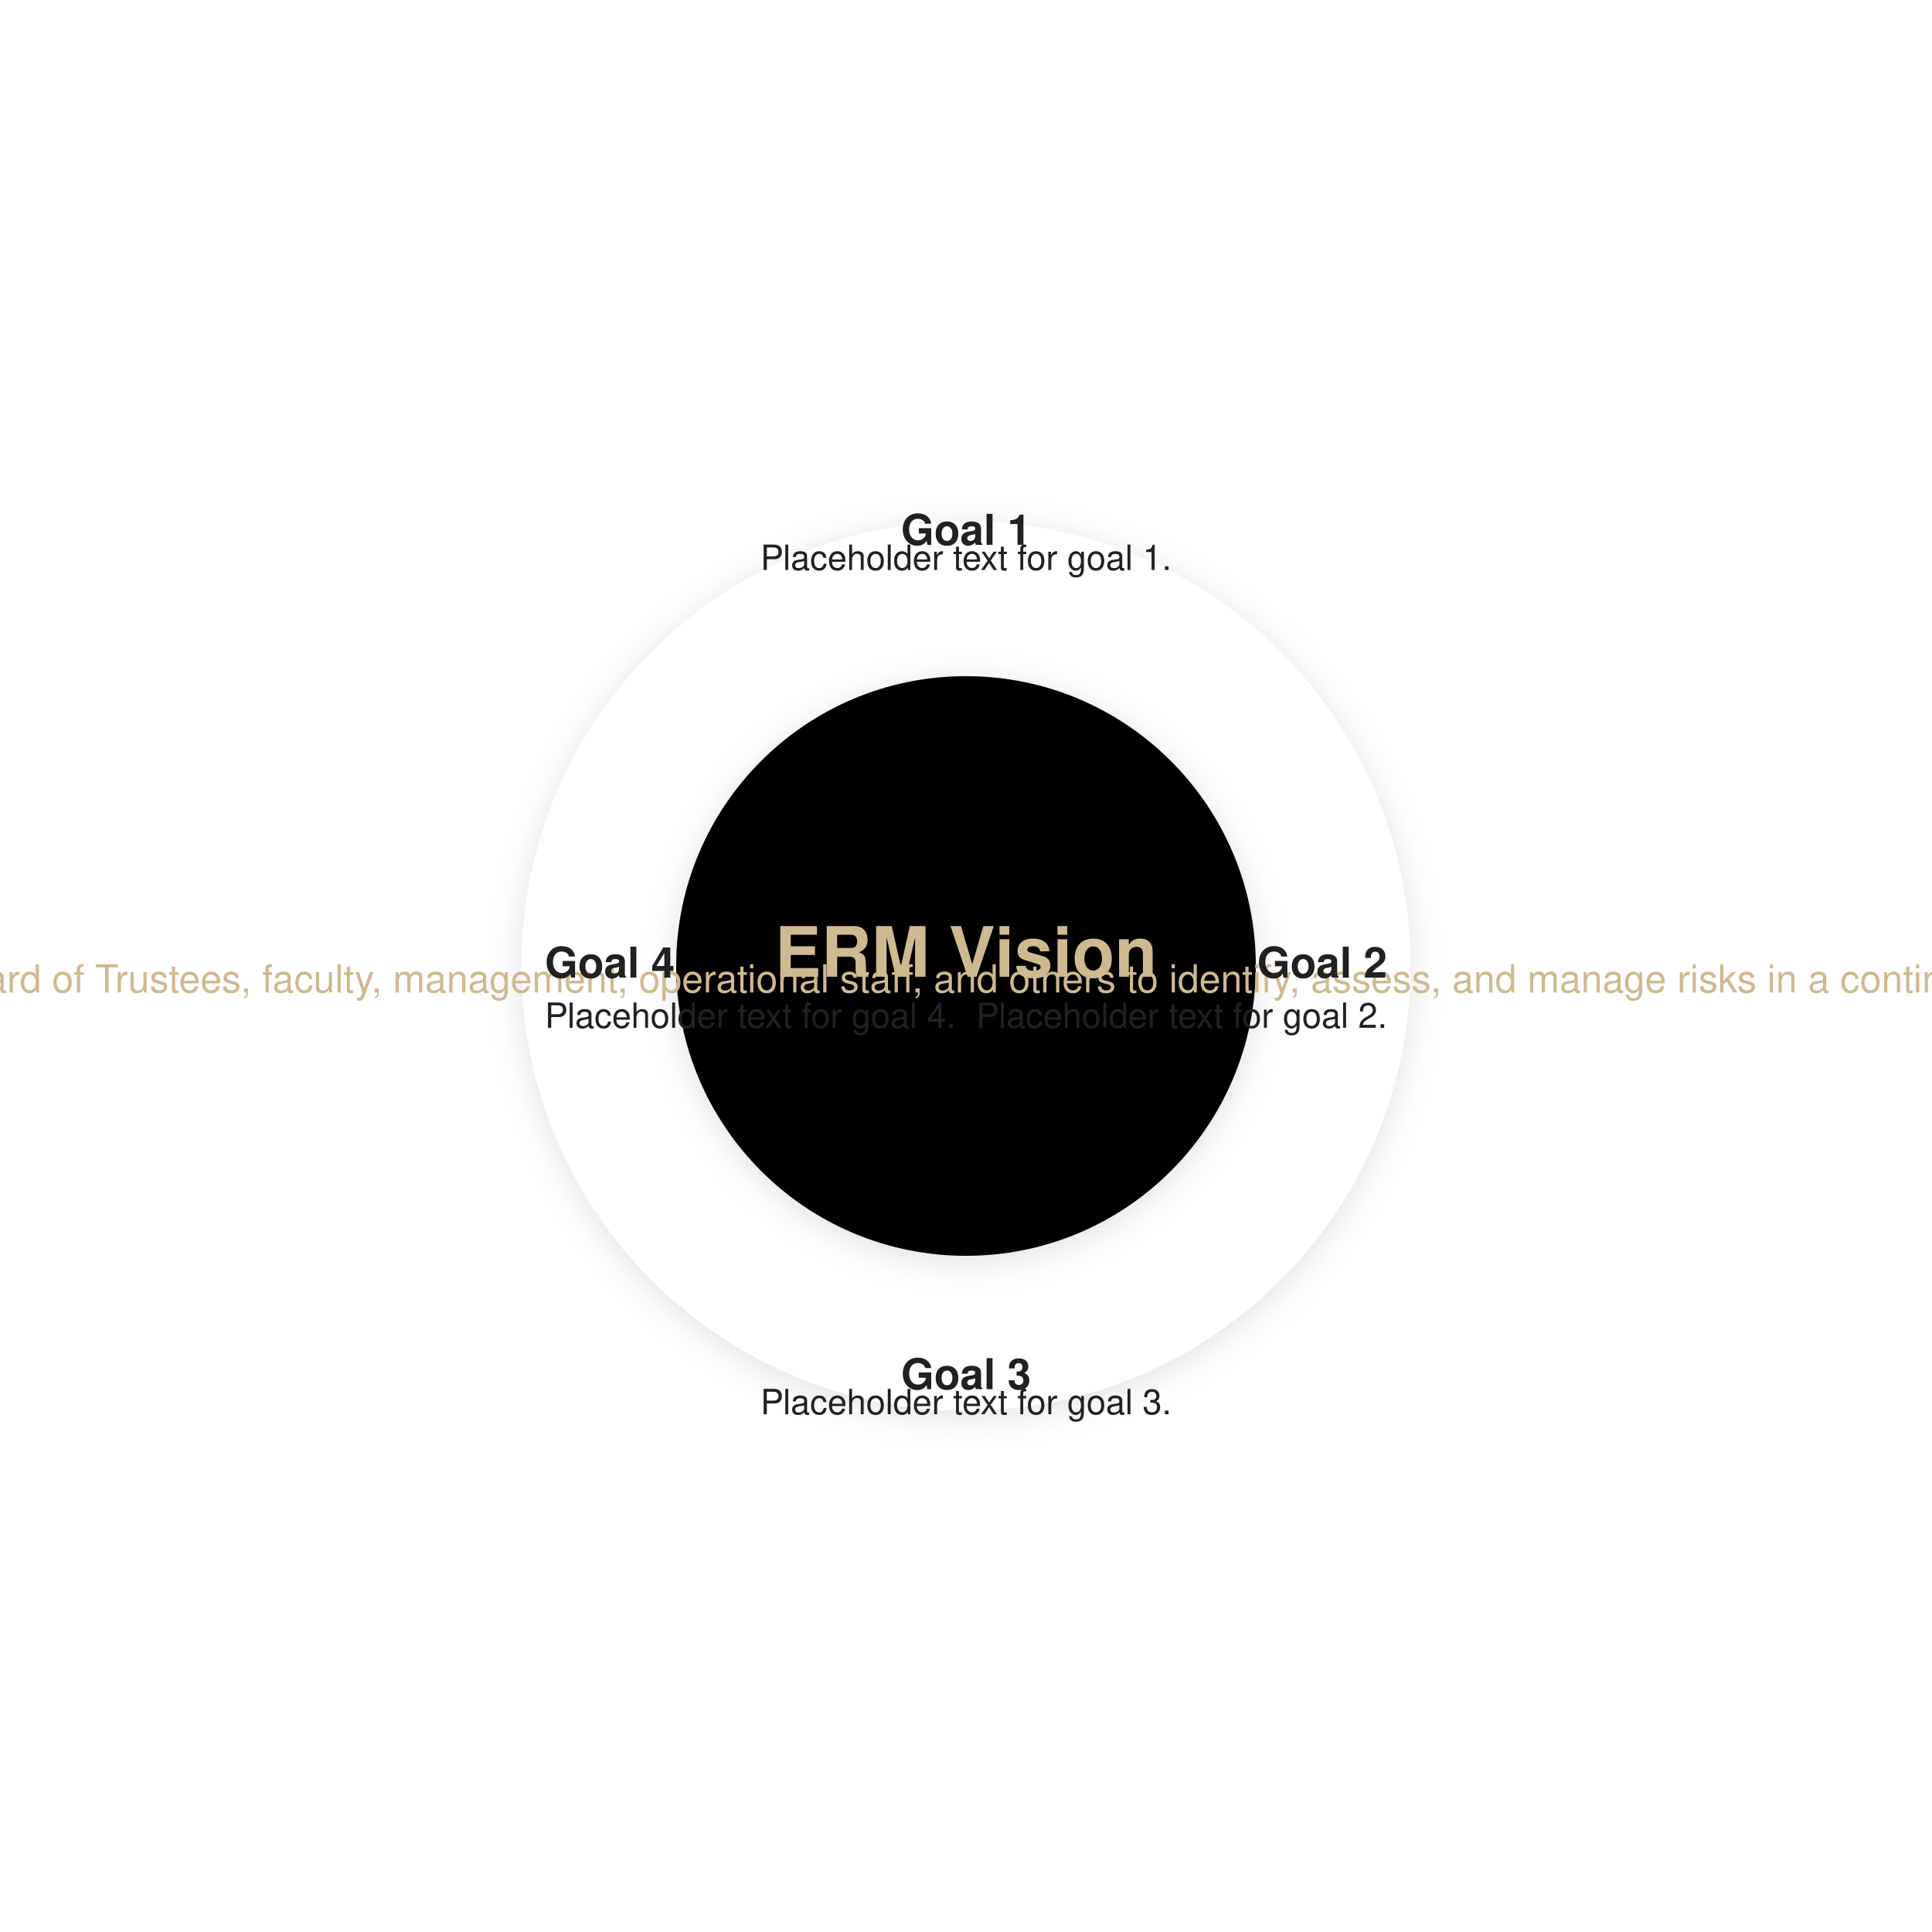
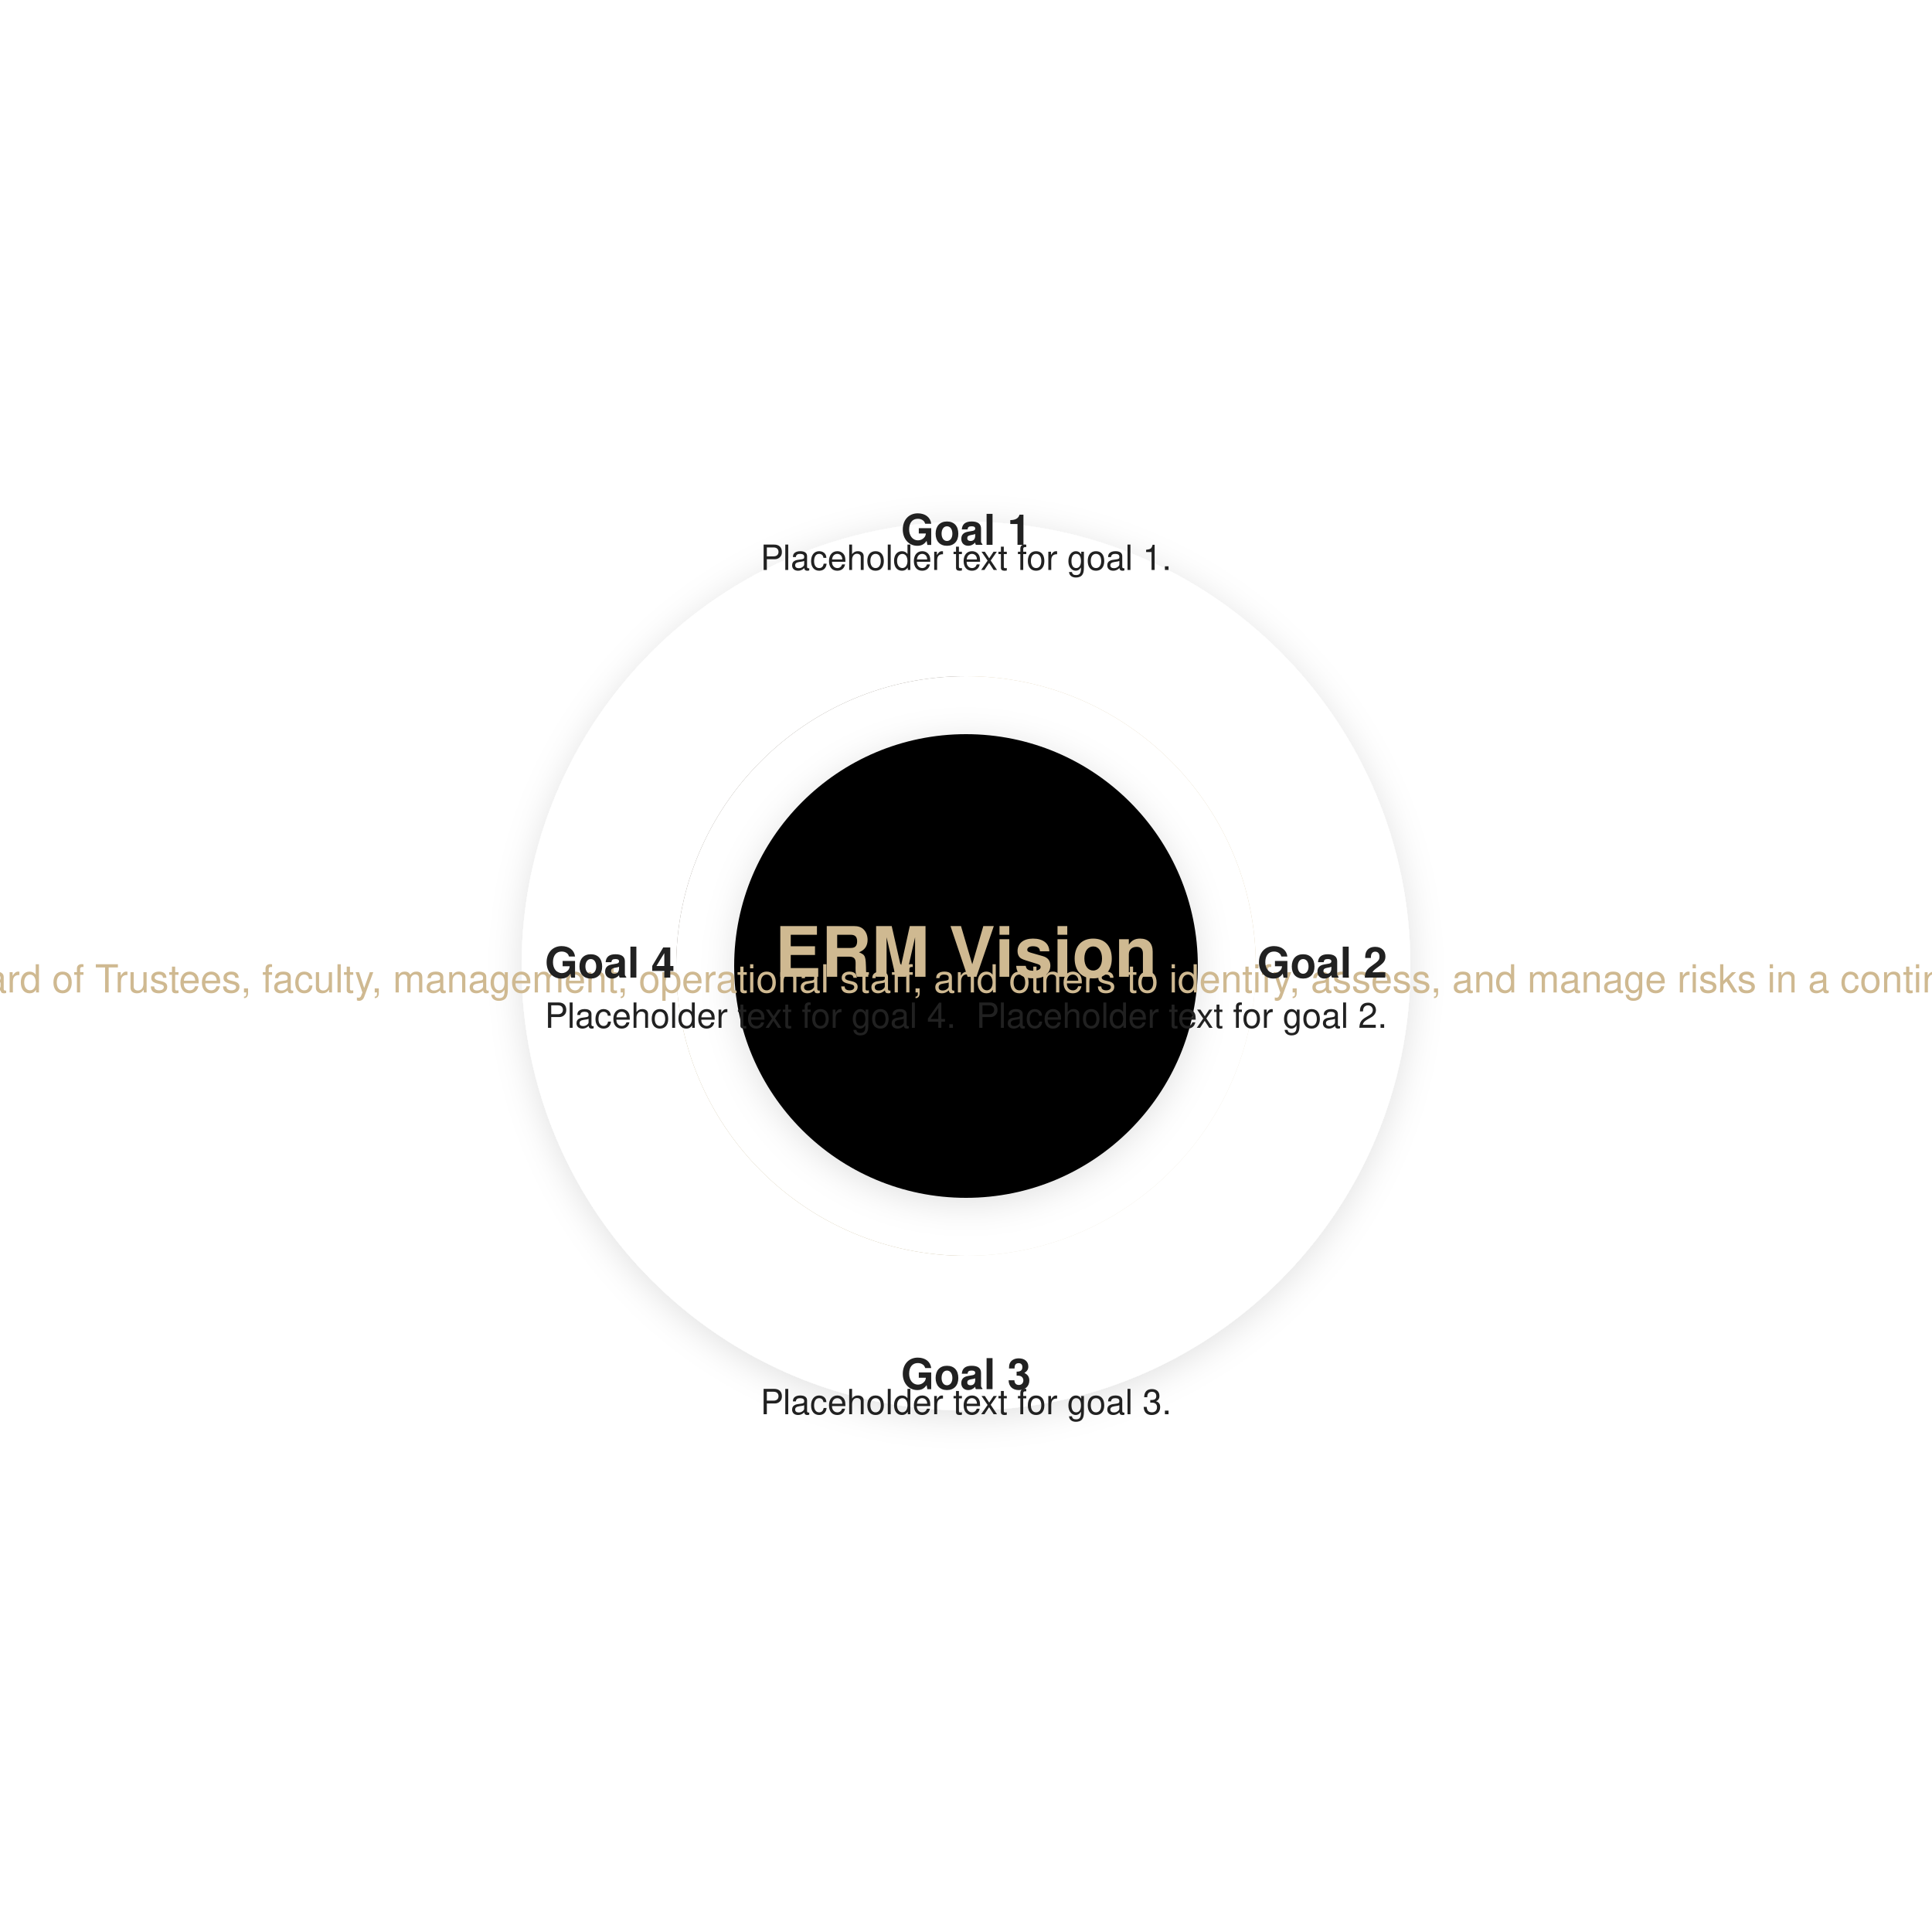
<svg xmlns="http://www.w3.org/2000/svg" viewBox="0 0 1000 1000" role="img" aria-labelledby="title desc">
  <defs>
    <style>
      .text { font-family: 'Acumin Pro', Helvetica, Arial, sans-serif; fill: #212121; }
      .visionTitle { font-weight: 800; font-size: 36px; }
      .visionBody { font-size: 20px; }
      .goalTitle { font-weight: 700; text-transform: uppercase; font-size: 22px; }
      .goalBody { font-size: 18px; }
      .softShadow { filter: drop-shadow(0 6px 18px rgba(0,0,0,0.12)); }
    </style>
    <clipPath id="innerHole">
      <circle cx="500" cy="500" r="300" />
    </clipPath>
  </defs>
  <rect width="100%" height="100%" fill="#ffffff" />
  <g id="scaled-graphic" transform="translate(500,500) scale(0.5) translate(-500,-500)">
    <g class="softShadow">
      <circle cx="500" cy="500" r="460" fill="#ffffff" />
      <g clip-path="url(#innerHole)">
        <path d="M500,500 L500,40 A460,460 0 0 1 860,500 Z" fill="#D7C49E" />
        <path d="M500,500 L860,500 A460,460 0 0 1 500,960 Z" fill="#E9E2D0" />
        <path d="M500,500 L500,960 A460,460 0 0 1 140,500 Z" fill="#B7A57A" />
        <path d="M500,500 L140,500 A460,460 0 0 1 500,40 Z" fill="#7D7368" />
      </g>
      <circle cx="500" cy="500" r="300" fill="#ffffff" />
    </g>
    <g class="softShadow">
-       <circle cx="500" cy="500" r="300" fill="#000000" />
+       <circle cx="500" cy="500" r="240" fill="#000000" />
    </g>
  </g>
  <g class="text" text-anchor="middle">
    <text x="500" y="493" dominant-baseline="middle" class="visionTitle" fill="#CFB991">ERM Vision</text>
    <text x="500" y="507" dominant-baseline="middle" class="visionBody" fill="#CFB991">Enable all decision makers, including the Board of Trustees, faculty, management, operational staff, and others to identify, assess, and manage risks in a continuously changing and uncertain environment.</text>
  </g>
  <g class="text">
    <text x="500" y="282" text-anchor="middle" class="goalTitle">Goal 1</text>
    <text x="500" y="295" text-anchor="middle" class="goalBody">Placeholder text for goal 1.</text>
    <text x="718" y="506" text-anchor="end" class="goalTitle">Goal 2</text>
    <text x="718" y="532" text-anchor="end" class="goalBody">Placeholder text for goal 2.</text>
    <text x="500" y="719" text-anchor="middle" class="goalTitle">Goal 3</text>
    <text x="500" y="732" text-anchor="middle" class="goalBody">Placeholder text for goal 3.</text>
    <text x="282" y="506" text-anchor="start" class="goalTitle">Goal 4</text>
    <text x="282" y="532" text-anchor="start" class="goalBody">Placeholder text for goal 4.</text>
  </g>
</svg>
